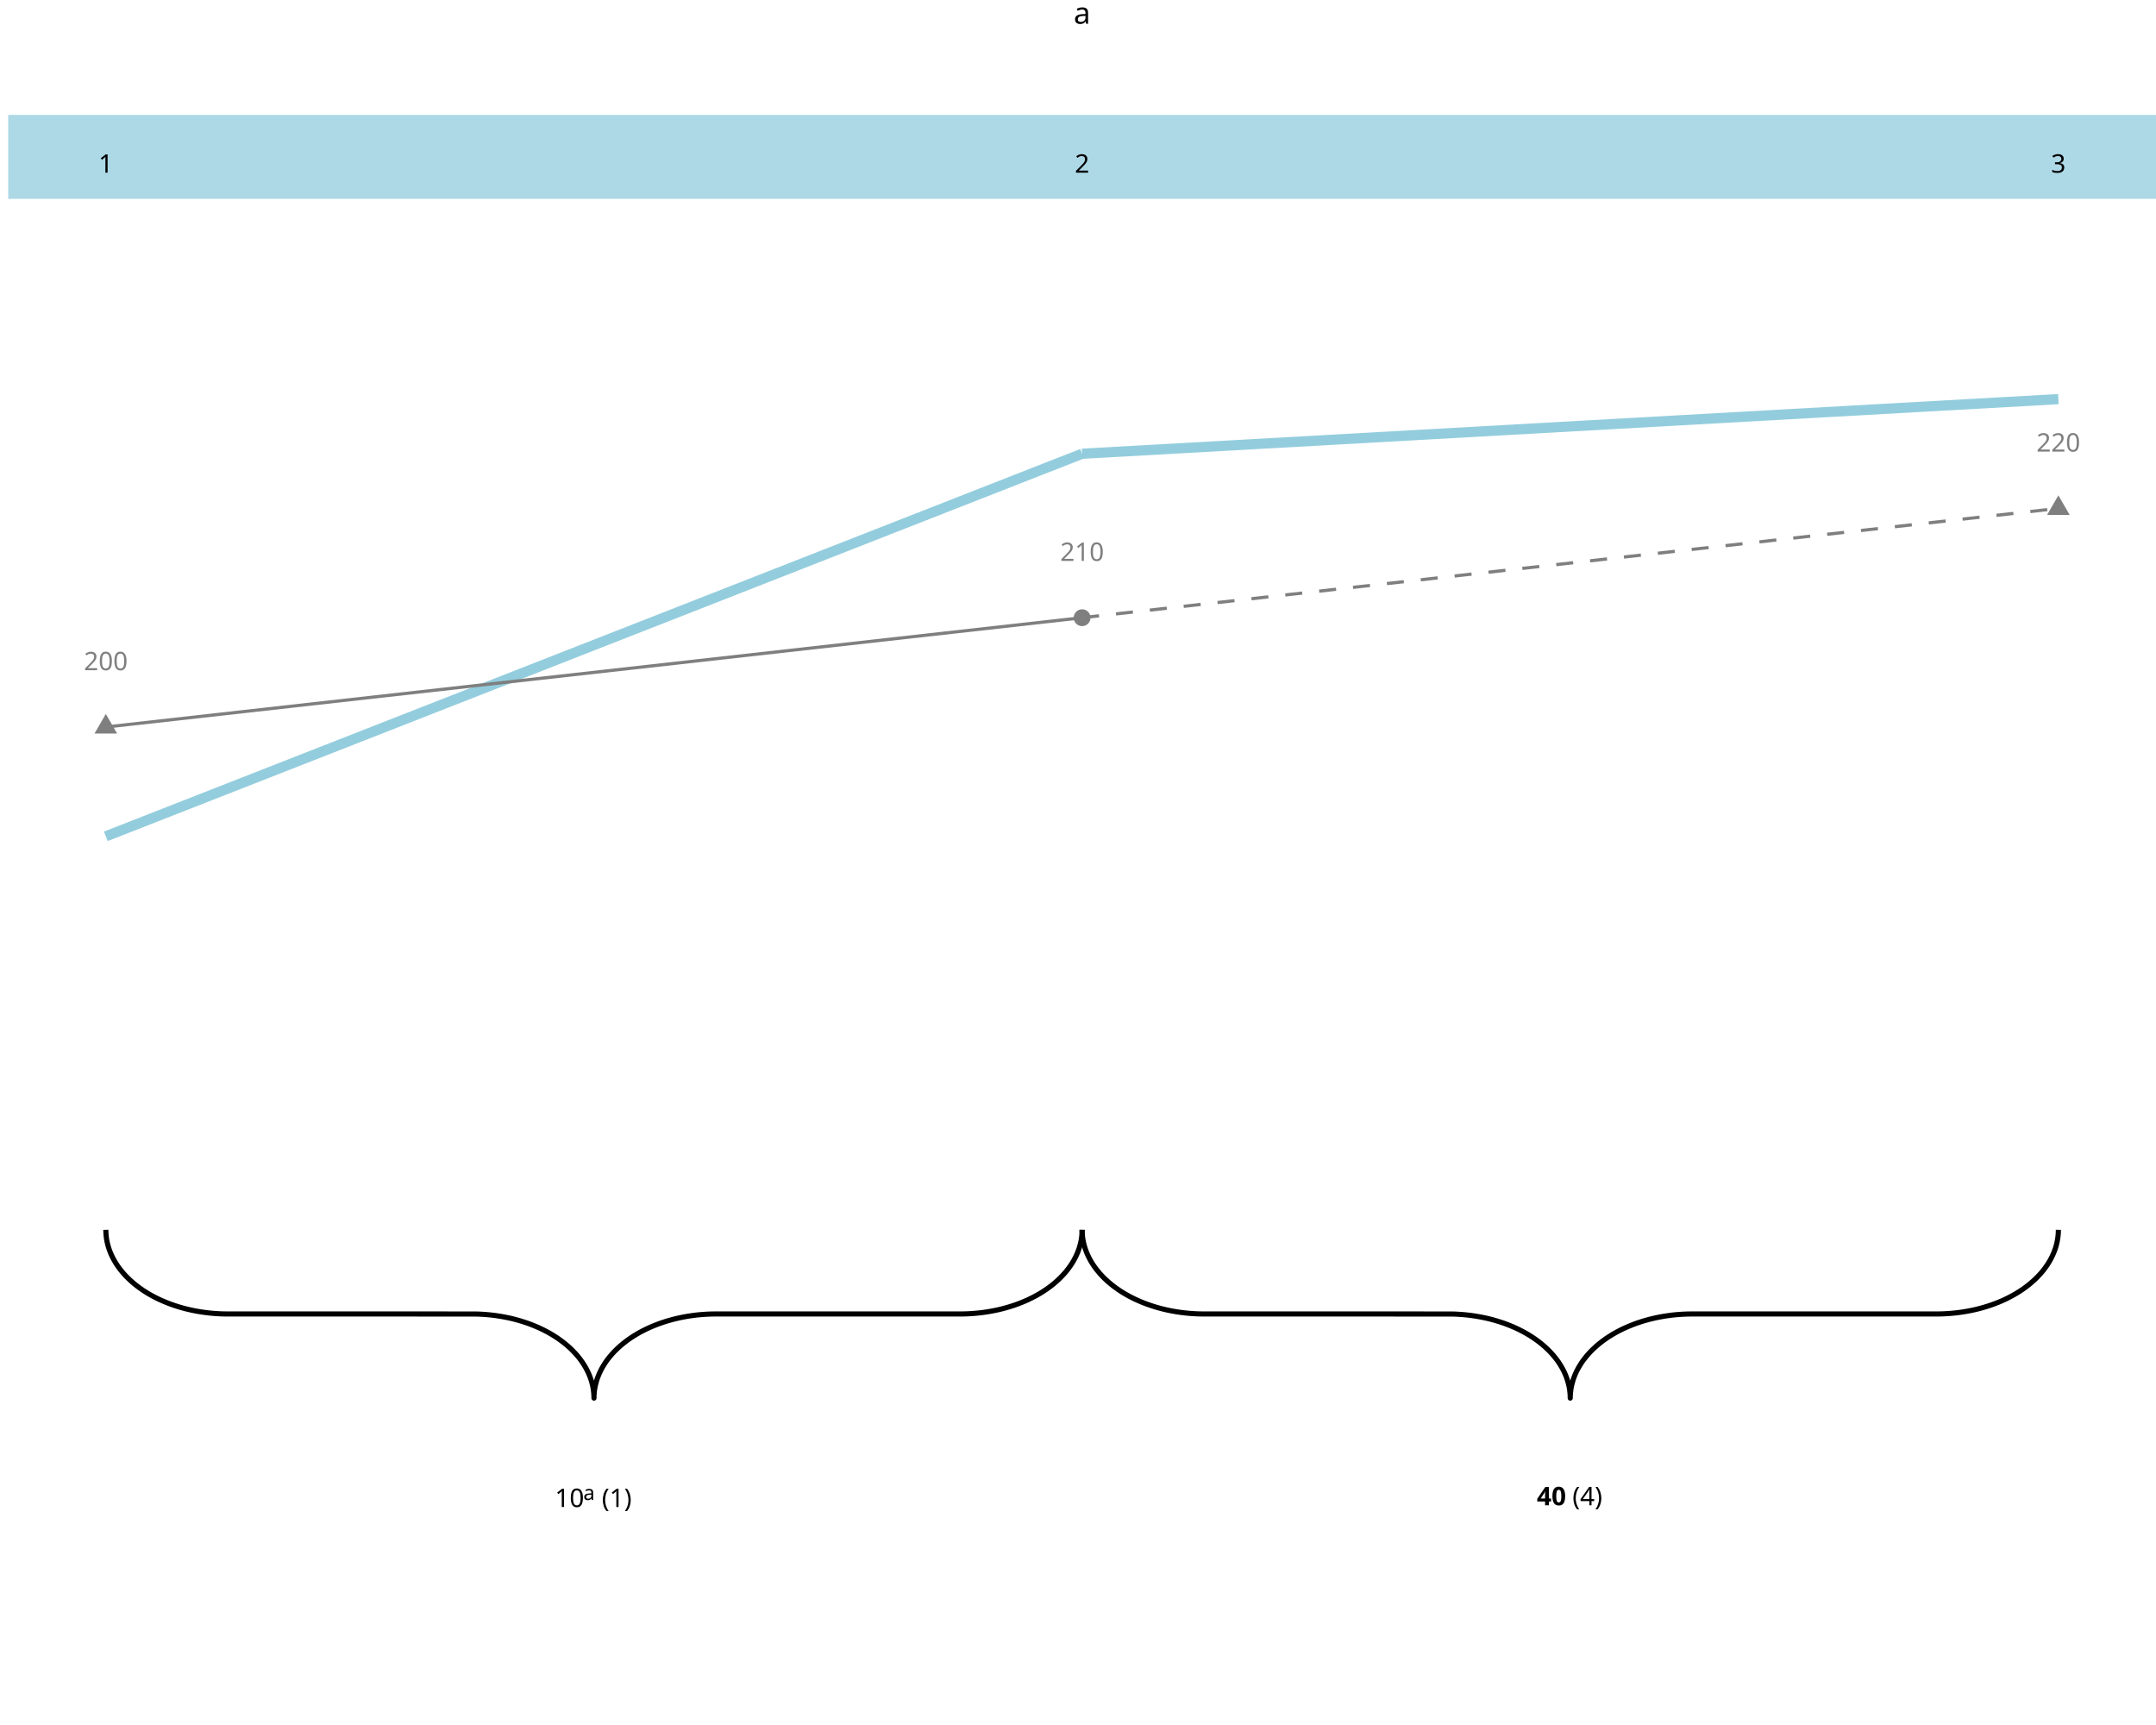
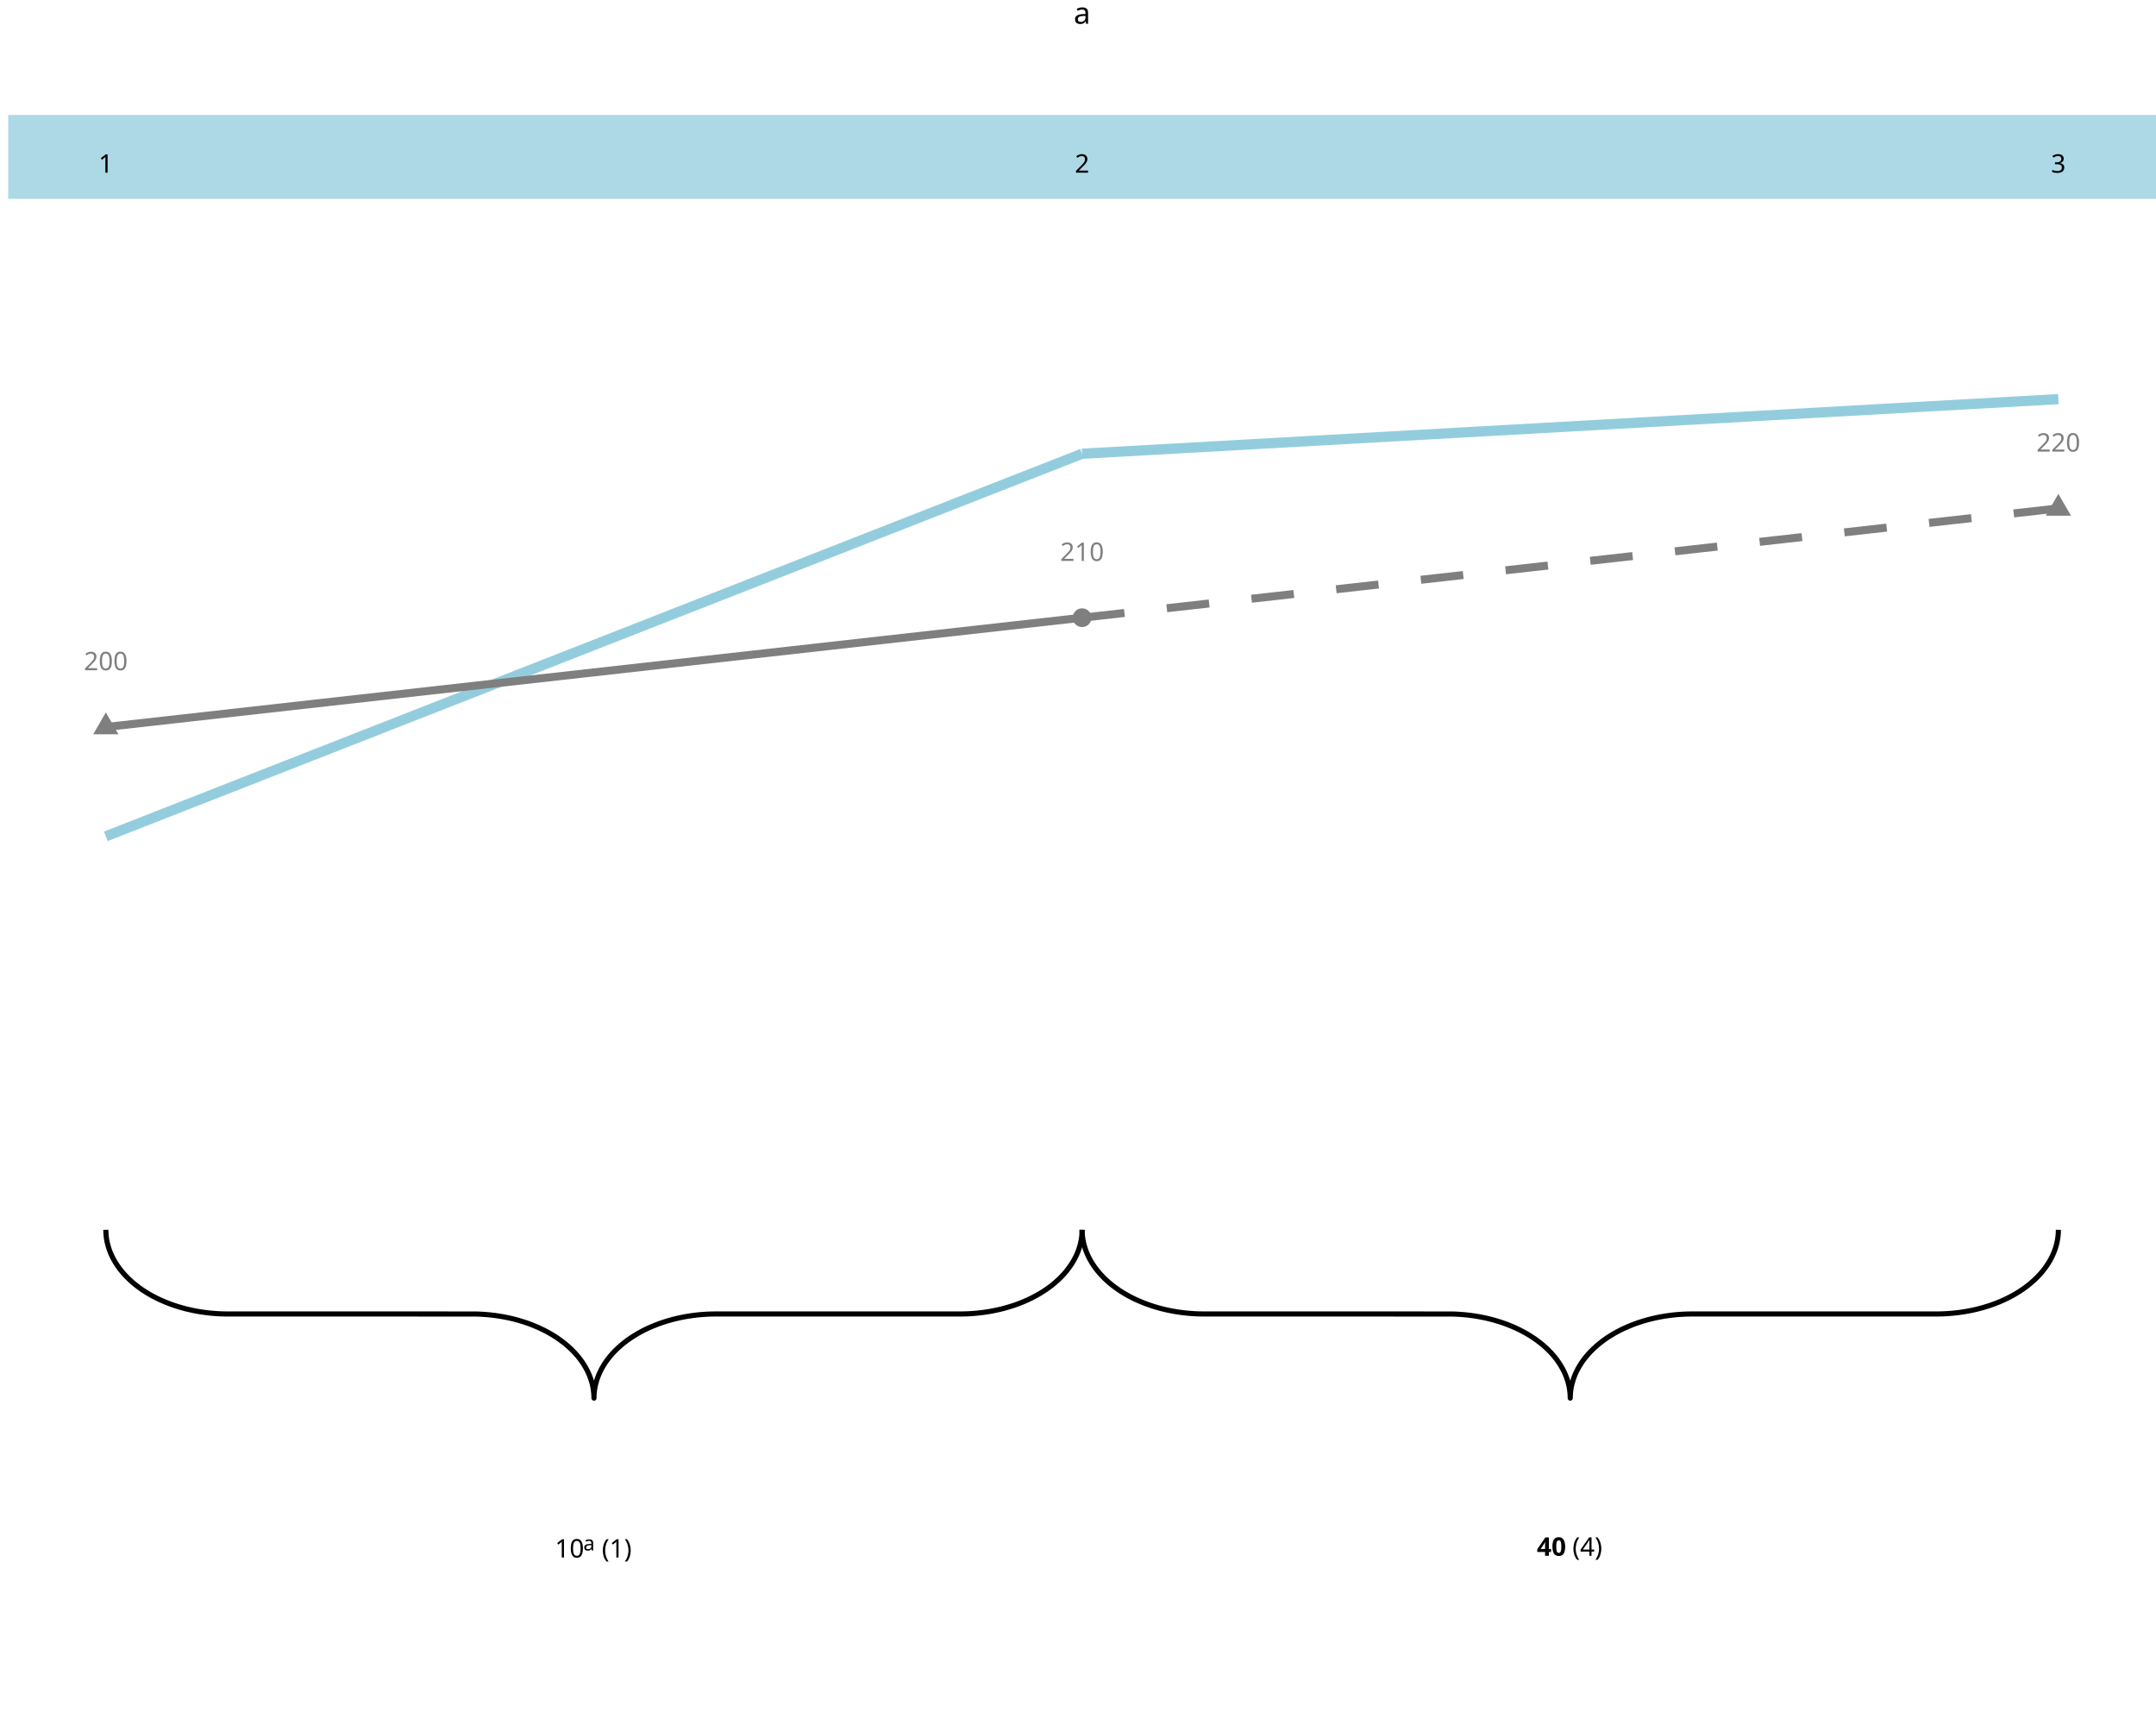
<svg xmlns="http://www.w3.org/2000/svg" class="svglite" data-engine-version="2.0" width="720.00pt" height="576.00pt" viewBox="0 0 720.00 576.00">
  <defs>
    <style type="text/css">
    .svglite line, .svglite polyline, .svglite polygon, .svglite path, .svglite rect, .svglite circle {
      fill: none;
      stroke: #000000;
      stroke-linecap: round;
      stroke-linejoin: round;
      stroke-miterlimit: 10.00;
    }
  </style>
  </defs>
  <rect width="100%" height="100%" style="stroke: none; fill: #FFFFFF;" />
  <defs>
    <clipPath id="cpMC4wMHw3MjAuMDB8MC4wMHw1NzYuMDA=">
      <rect x="0.00" y="0.00" width="720.00" height="576.00" />
    </clipPath>
  </defs>
  <g clip-path="url(#cpMC4wMHw3MjAuMDB8MC4wMHw1NzYuMDA=)">
    <polyline points="35.34,410.65 35.35,411.09 35.39,411.98 35.47,412.86 35.59,413.75 35.75,414.63 35.96,415.50 36.20,416.37 36.48,417.24 36.80,418.10 37.16,418.95 37.56,419.79 38.00,420.63 38.48,421.45 38.99,422.27 39.54,423.07 40.13,423.86 40.75,424.63 41.41,425.40 42.10,426.14 42.83,426.88 43.59,427.59 44.38,428.29 45.20,428.97 46.06,429.64 46.94,430.28 47.85,430.91 48.79,431.51 49.76,432.10 50.76,432.66 51.78,433.20 52.82,433.72 53.89,434.21 54.98,434.68 56.09,435.13 57.22,435.55 58.37,435.95 59.54,436.33 60.72,436.67 61.92,437.00 63.14,437.29 64.36,437.56 65.60,437.80 66.85,438.02 68.11,438.20 69.37,438.36 70.64,438.50 71.92,438.60 73.20,438.68 74.49,438.73 75.77,438.75 158.57,438.76 159.85,438.79 161.14,438.86 162.42,438.95 163.69,439.07 164.96,439.21 166.22,439.39 167.48,439.59 168.72,439.82 169.95,440.07 171.17,440.35 172.38,440.66 173.57,441.00 174.74,441.36 175.90,441.74 177.04,442.15 178.16,442.59 179.27,443.05 180.34,443.53 181.40,444.04 182.43,444.57 183.44,445.12 184.42,445.69 185.38,446.29 186.31,446.90 187.20,447.54 188.07,448.19 188.91,448.86 189.72,449.55 190.50,450.26 191.24,450.99 191.95,451.73 192.63,452.48 193.27,453.25 193.87,454.03 194.44,454.83 194.97,455.64 195.47,456.46 195.92,457.29 196.34,458.13 196.72,458.97 197.06,459.83 197.36,460.69 197.63,461.56 197.85,462.43 198.03,463.31 198.17,464.19 198.27,465.08 198.34,465.97 198.36,466.85 198.36,466.85 198.36,466.41 198.40,465.52 198.48,464.64 198.60,463.75 198.77,462.87 198.97,462.00 199.21,461.13 199.49,460.26 199.82,459.40 200.18,458.55 200.58,457.71 201.01,456.87 201.49,456.05 202.00,455.23 202.55,454.43 203.14,453.64 203.76,452.87 204.42,452.10 205.11,451.35 205.84,450.62 206.60,449.91 207.39,449.21 208.21,448.53 209.07,447.86 209.95,447.22 210.87,446.59 211.81,445.99 212.78,445.40 213.77,444.84 214.79,444.30 215.84,443.78 216.90,443.29 217.99,442.82 219.11,442.37 220.24,441.94 221.39,441.55 222.55,441.17 223.74,440.83 224.94,440.50 226.15,440.21 227.38,439.94 228.61,439.70 229.86,439.48 231.12,439.30 232.39,439.13 233.66,439.00 234.94,438.90 236.22,438.82 237.50,438.77 238.79,438.75 321.58,438.74 322.87,438.71 324.15,438.64 325.43,438.55 326.71,438.43 327.97,438.29 329.24,438.11 330.49,437.91 331.73,437.68 332.96,437.43 334.18,437.15 335.39,436.84 336.58,436.50 337.76,436.14 338.92,435.76 340.06,435.35 341.18,434.91 342.28,434.45 343.36,433.97 344.41,433.46 345.45,432.93 346.45,432.38 347.44,431.81 348.39,431.21 349.32,430.60 350.22,429.96 351.09,429.31 351.93,428.64 352.73,427.94 353.51,427.24 354.25,426.51 354.96,425.77 355.64,425.02 356.28,424.25 356.88,423.46 357.45,422.67 357.98,421.86 358.48,421.04 358.94,420.21 359.36,419.37 359.74,418.53 360.08,417.67 360.38,416.81 360.64,415.94 360.86,415.06 361.05,414.19 361.19,413.30 361.29,412.42 361.35,411.53 361.37,410.65 361.37,410.65 " style="stroke-width: 1.71; stroke-linecap: butt;" />
    <polyline points="361.37,410.65 361.37,411.09 361.42,411.98 361.50,412.86 361.62,413.75 361.78,414.63 361.98,415.50 362.23,416.37 362.51,417.24 362.83,418.10 363.19,418.95 363.59,419.79 364.03,420.63 364.50,421.45 365.02,422.27 365.57,423.07 366.15,423.86 366.78,424.63 367.43,425.40 368.13,426.14 368.85,426.88 369.61,427.59 370.40,428.29 371.23,428.97 372.08,429.64 372.97,430.28 373.88,430.91 374.82,431.51 375.79,432.10 376.79,432.66 377.81,433.20 378.85,433.72 379.92,434.21 381.01,434.68 382.12,435.13 383.25,435.55 384.40,435.95 385.57,436.33 386.75,436.67 387.95,437.00 389.16,437.29 390.39,437.56 391.63,437.80 392.88,438.02 394.13,438.20 395.40,438.36 396.67,438.50 397.95,438.60 399.23,438.68 400.52,438.73 401.80,438.75 484.60,438.76 485.88,438.79 487.16,438.86 488.44,438.95 489.72,439.07 490.99,439.21 492.25,439.39 493.50,439.59 494.75,439.82 495.98,440.07 497.20,440.35 498.40,440.66 499.60,441.00 500.77,441.36 501.93,441.74 503.07,442.15 504.19,442.59 505.29,443.05 506.37,443.53 507.43,444.04 508.46,444.57 509.47,445.12 510.45,445.69 511.41,446.29 512.33,446.90 513.23,447.54 514.10,448.19 514.94,448.86 515.75,449.55 516.52,450.26 517.27,450.99 517.98,451.73 518.65,452.48 519.29,453.25 519.90,454.03 520.47,454.83 521.00,455.64 521.49,456.46 521.95,457.29 522.37,458.13 522.75,458.97 523.09,459.83 523.39,460.69 523.65,461.56 523.88,462.43 524.06,463.31 524.20,464.19 524.30,465.08 524.36,465.97 524.38,466.85 524.38,466.85 524.39,466.41 524.43,465.52 524.51,464.64 524.63,463.75 524.79,462.87 525.00,462.00 525.24,461.13 525.52,460.26 525.84,459.40 526.20,458.55 526.60,457.71 527.04,456.87 527.52,456.05 528.03,455.23 528.58,454.43 529.17,453.64 529.79,452.87 530.45,452.10 531.14,451.35 531.87,450.62 532.63,449.91 533.42,449.21 534.24,448.53 535.10,447.86 535.98,447.22 536.89,446.59 537.84,445.99 538.80,445.40 539.80,444.84 540.82,444.30 541.86,443.78 542.93,443.29 544.02,442.82 545.13,442.37 546.26,441.94 547.41,441.55 548.58,441.17 549.76,440.83 550.96,440.50 552.18,440.21 553.40,439.94 554.64,439.70 555.89,439.48 557.15,439.30 558.41,439.13 559.68,439.00 560.96,438.90 562.24,438.82 563.53,438.77 564.82,438.75 647.61,438.74 648.89,438.71 650.18,438.64 651.46,438.55 652.73,438.43 654.00,438.29 655.26,438.11 656.52,437.91 657.76,437.68 658.99,437.43 660.21,437.15 661.42,436.84 662.61,436.50 663.79,436.14 664.94,435.76 666.08,435.35 667.21,434.91 668.31,434.45 669.39,433.97 670.44,433.46 671.47,432.93 672.48,432.38 673.46,431.81 674.42,431.21 675.35,430.60 676.25,429.96 677.12,429.31 677.95,428.64 678.76,427.94 679.54,427.24 680.28,426.51 680.99,425.77 681.67,425.02 682.31,424.25 682.91,423.46 683.48,422.67 684.01,421.86 684.51,421.04 684.96,420.21 685.38,419.37 685.76,418.53 686.10,417.67 686.41,416.81 686.67,415.94 686.89,415.06 687.07,414.19 687.21,413.30 687.32,412.42 687.38,411.53 687.40,410.65 687.40,410.65 " style="stroke-width: 1.71; stroke-linecap: butt;" />
-     <text x="185.31" y="503.22" style="font-size: 8.54px; font-family: sans;" textLength="9.50px" lengthAdjust="spacingAndGlyphs">10</text>
-     <text x="194.80" y="500.87" style="font-size: 6.83px; font-family: sans;" textLength="3.80px" lengthAdjust="spacingAndGlyphs">a</text>
-     <text x="200.97" y="503.22" style="font-size: 8.54px; font-family: sans;" textLength="10.43px" lengthAdjust="spacingAndGlyphs">(1)</text>
-     <text x="513.23" y="502.63" style="font-size: 8.54px; font-weight: bold; font-family: sans;" textLength="9.50px" lengthAdjust="spacingAndGlyphs">40</text>
-     <text x="525.10" y="502.63" style="font-size: 8.54px; font-family: sans;" textLength="10.43px" lengthAdjust="spacingAndGlyphs">(4)</text>
+     <text x="185.31" y="520.08" style="font-size: 8.54px; font-family: sans;" textLength="9.50px" lengthAdjust="spacingAndGlyphs">10</text>
+     <text x="194.80" y="517.73" style="font-size: 6.83px; font-family: sans;" textLength="3.80px" lengthAdjust="spacingAndGlyphs">a</text>
+     <text x="200.97" y="520.08" style="font-size: 8.54px; font-family: sans;" textLength="10.43px" lengthAdjust="spacingAndGlyphs">(1)</text>
+     <text x="513.23" y="519.49" style="font-size: 8.54px; font-weight: bold; font-family: sans;" textLength="9.50px" lengthAdjust="spacingAndGlyphs">40</text>
+     <text x="525.10" y="519.49" style="font-size: 8.54px; font-family: sans;" textLength="10.43px" lengthAdjust="spacingAndGlyphs">(4)</text>
    <line x1="35.34" y1="279.26" x2="361.37" y2="151.51" style="stroke-width: 3.41; stroke: #93CDDD; stroke-linecap: butt;" />
    <line x1="361.37" y1="151.51" x2="687.40" y2="133.27" style="stroke-width: 3.41; stroke: #93CDDD; stroke-linecap: butt;" />
-     <polygon points="35.34,238.39 39.12,244.94 31.56,244.94 " style="stroke-width: 0.71; stroke: none; fill: #7F7F7F;" />
-     <circle cx="361.37" cy="206.26" r="2.81" style="stroke-width: 0.71; stroke: none; fill: #7F7F7F;" />
-     <polygon points="687.40,165.40 691.18,171.95 683.62,171.95 " style="stroke-width: 0.71; stroke: none; fill: #7F7F7F;" />
+     <polygon points="35.34,237.89 39.56,245.19 31.13,245.19 " style="stroke-width: 0.71; stroke: none; fill: #7F7F7F;" />
+     <circle cx="361.37" cy="206.26" r="3.13" style="stroke-width: 0.71; stroke: none; fill: #7F7F7F;" />
+     <polygon points="687.40,164.90 691.61,172.20 683.18,172.20 " style="stroke-width: 0.71; stroke: none; fill: #7F7F7F;" />
    <text x="35.34" y="223.80" text-anchor="middle" style="font-size: 8.54px; fill: #7F7F7F; font-family: sans;" textLength="14.24px" lengthAdjust="spacingAndGlyphs">200</text>
    <text x="361.37" y="187.30" text-anchor="middle" style="font-size: 8.54px; fill: #7F7F7F; font-family: sans;" textLength="14.24px" lengthAdjust="spacingAndGlyphs">210</text>
    <text x="687.40" y="150.80" text-anchor="middle" style="font-size: 8.54px; fill: #7F7F7F; font-family: sans;" textLength="14.24px" lengthAdjust="spacingAndGlyphs">220</text>
-     <line x1="35.34" y1="242.76" x2="361.37" y2="206.26" style="stroke-width: 1.07; stroke: #7F7F7F; stroke-linecap: butt;" />
-     <line x1="361.37" y1="206.26" x2="687.40" y2="169.76" style="stroke-width: 1.07; stroke: #7F7F7F; stroke-dasharray: 5.69,5.69; stroke-linecap: butt;" />
+     <line x1="35.34" y1="242.76" x2="361.37" y2="206.26" style="stroke-width: 2.67; stroke: #7F7F7F; stroke-linecap: butt;" />
+     <line x1="361.37" y1="206.26" x2="687.40" y2="169.76" style="stroke-width: 2.67; stroke: #7F7F7F; stroke-dasharray: 14.23,14.23; stroke-linecap: butt;" />
    <rect x="2.74" y="38.37" width="717.26" height="28.03" style="stroke-width: 1.07; stroke: none; stroke-linecap: butt; stroke-linejoin: miter; fill: #ADD8E6;" />
    <text x="35.34" y="57.66" text-anchor="middle" style="font-size: 8.54px; font-family: sans;" textLength="4.75px" lengthAdjust="spacingAndGlyphs">1</text>
    <text x="361.37" y="57.66" text-anchor="middle" style="font-size: 8.54px; font-family: sans;" textLength="4.75px" lengthAdjust="spacingAndGlyphs">2</text>
    <text x="687.40" y="57.66" text-anchor="middle" style="font-size: 8.54px; font-family: sans;" textLength="4.75px" lengthAdjust="spacingAndGlyphs">3</text>
    <text x="361.37" y="7.92" text-anchor="middle" style="font-size: 10.00px; font-family: sans;" textLength="5.56px" lengthAdjust="spacingAndGlyphs">a</text>
    <text x="361.37" y="18.72" text-anchor="middle" style="font-size: 10.00px; font-family: sans;" textLength="2.78px" lengthAdjust="spacingAndGlyphs"> </text>
  </g>
</svg>
